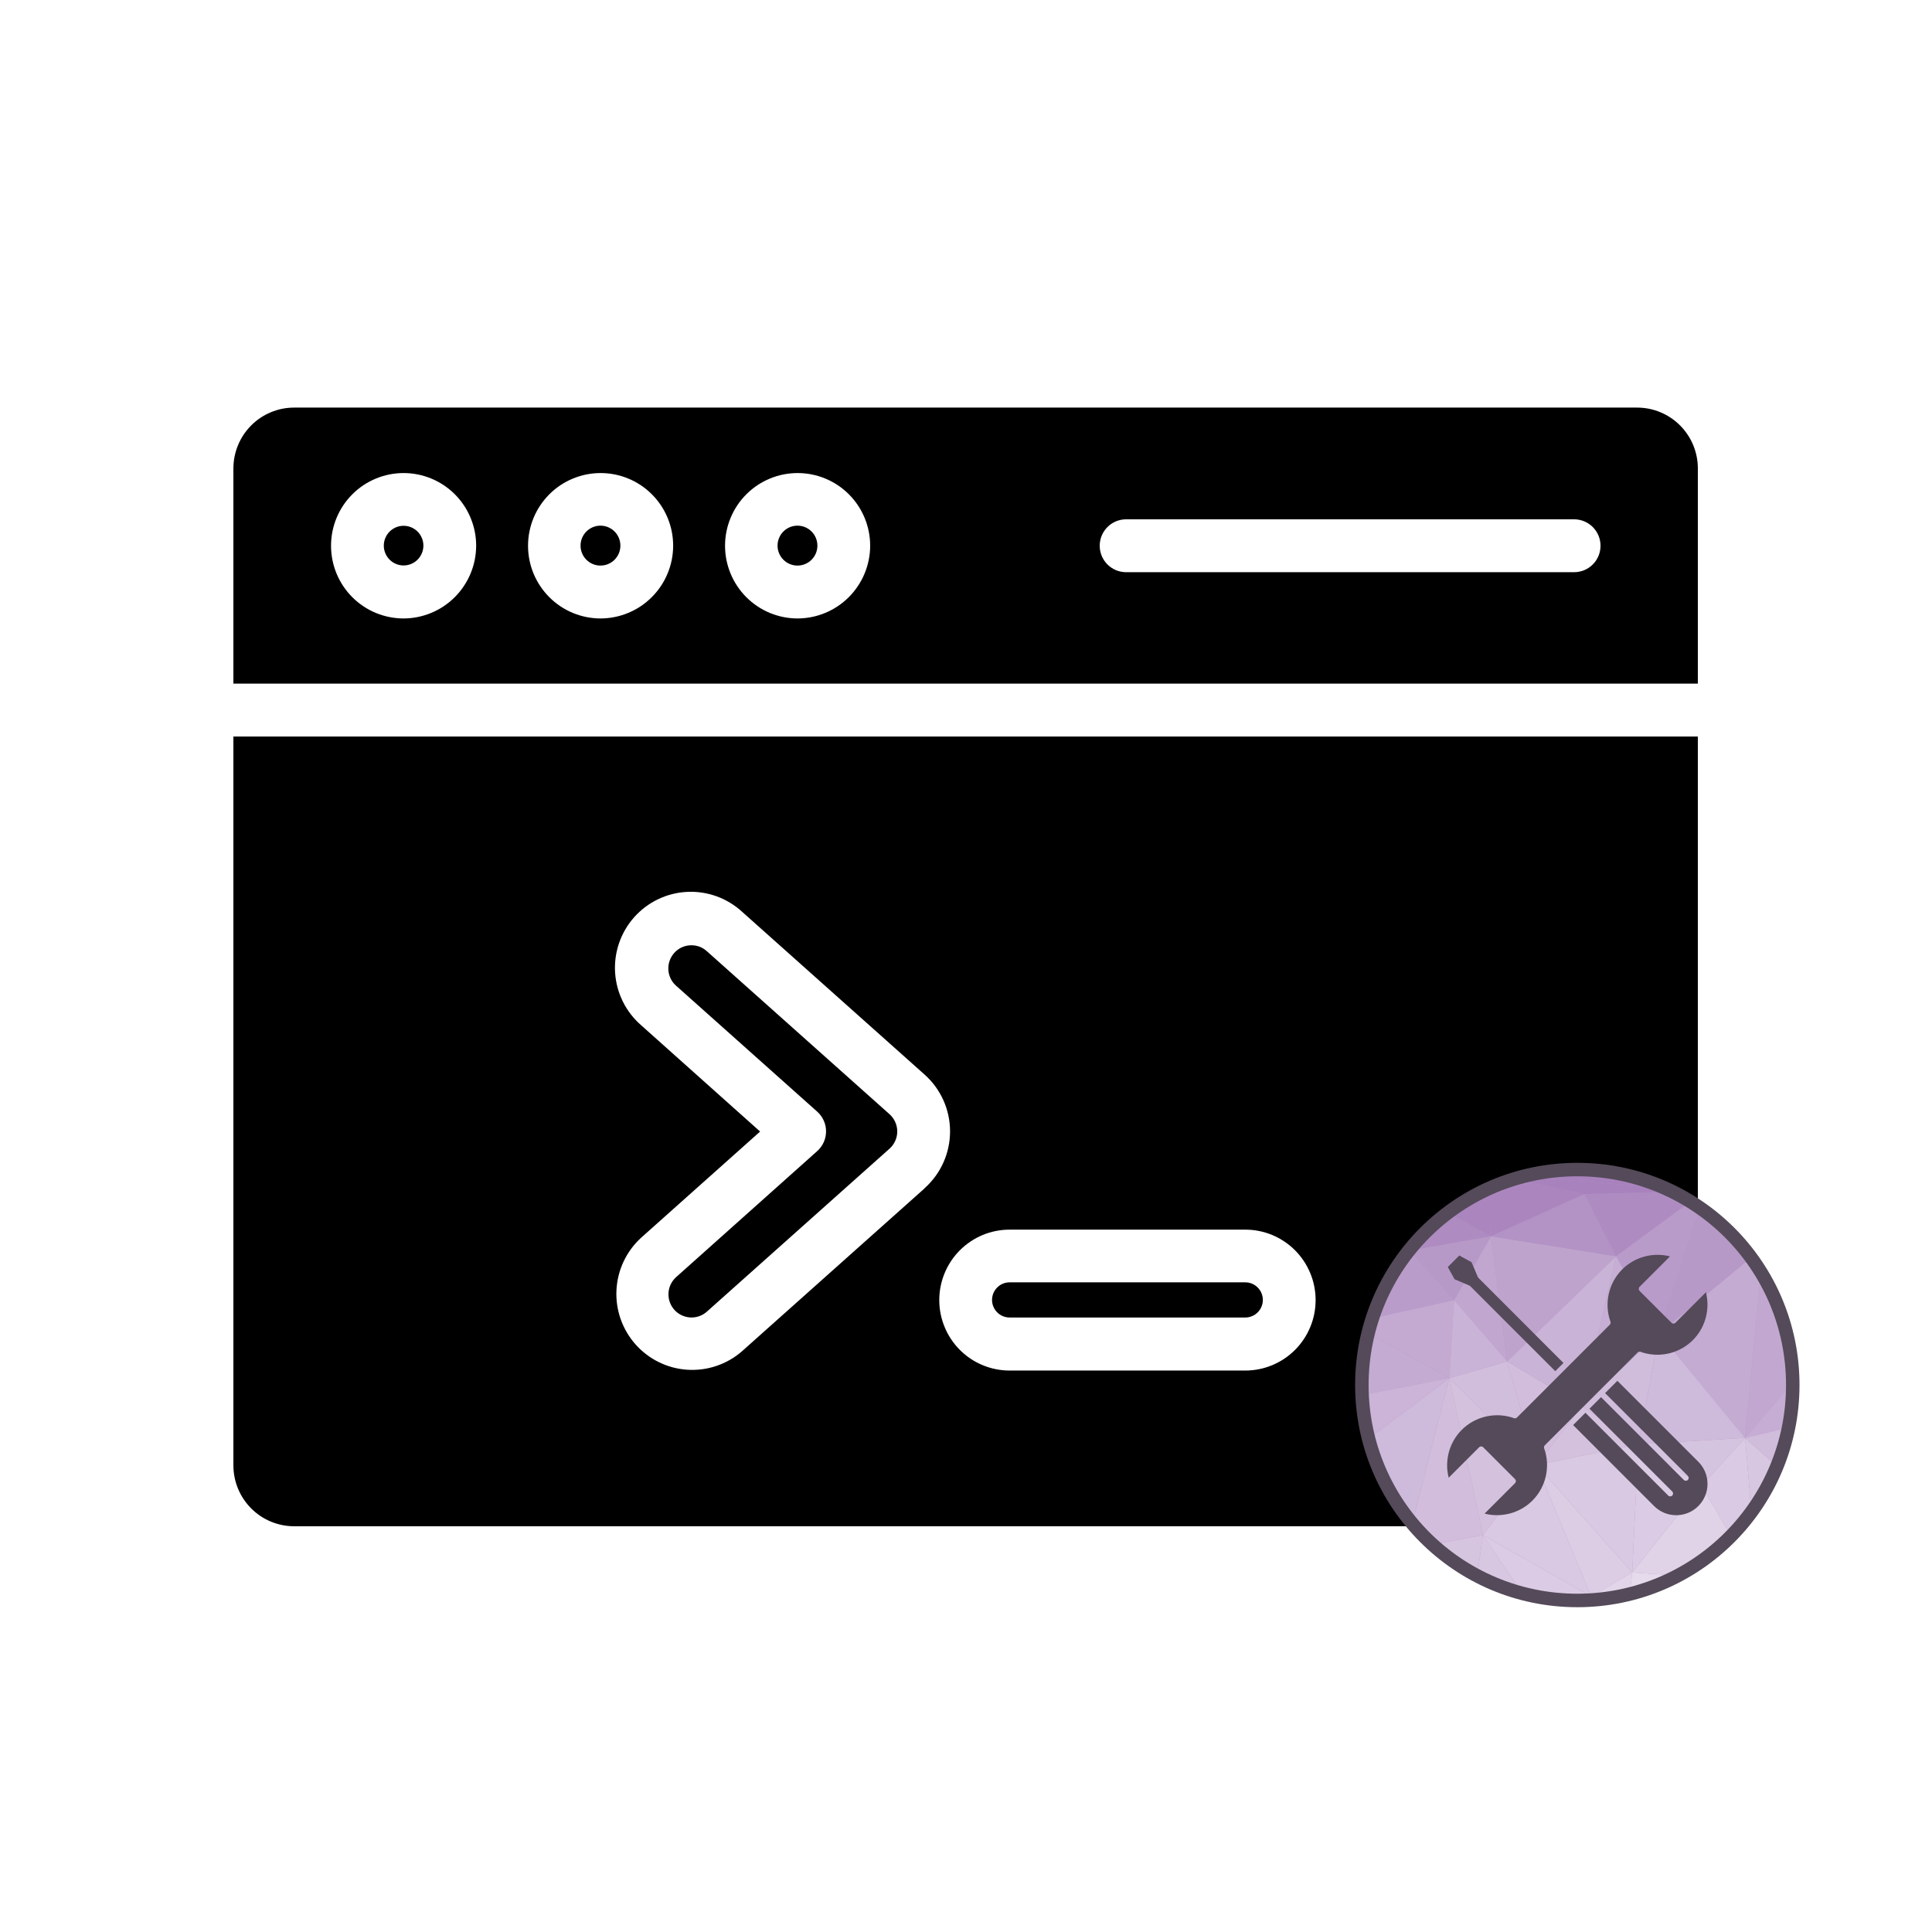
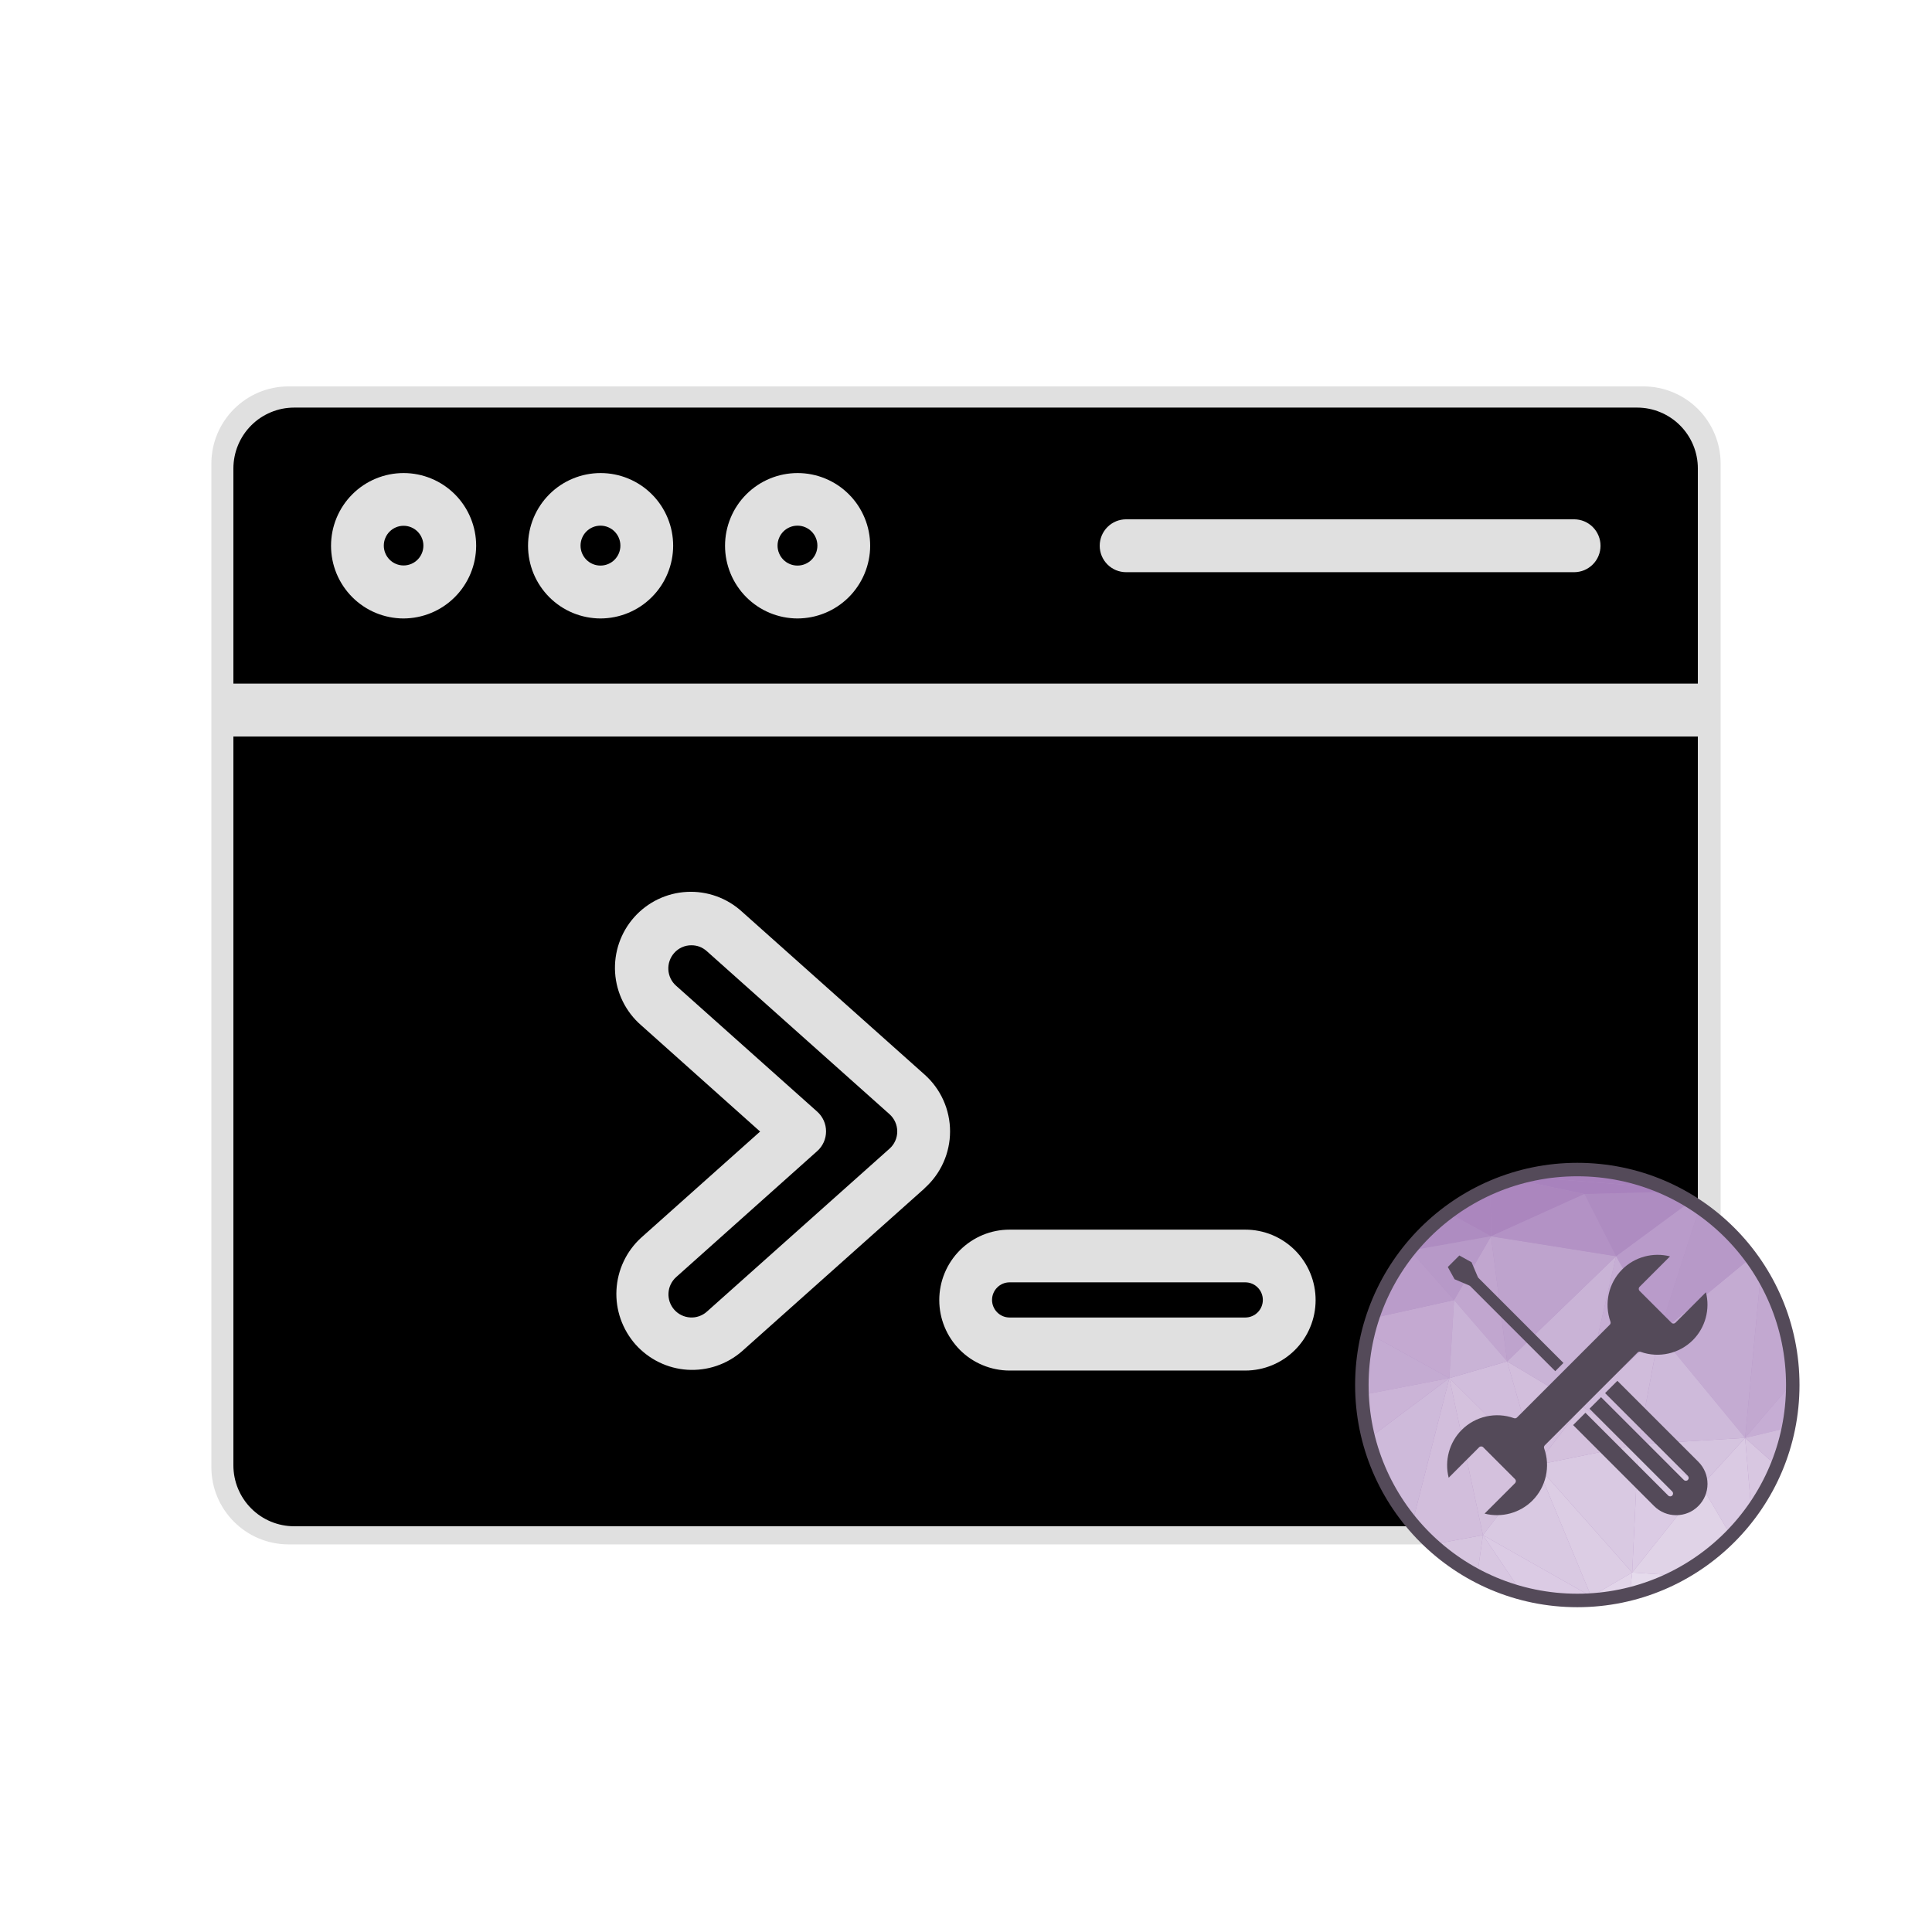
<svg xmlns="http://www.w3.org/2000/svg" width="500" zoomAndPan="magnify" viewBox="0 0 375 375" height="500" preserveAspectRatio="xMidYMid meet" version="1.0">
  <defs>
-     <clipPath id="665988a959">
+     <clipPath id="3f3d2a1d4a">
+       <path d="M 41.027 75 L 334 75 L 334 299.766 L 41.027 299.766 Z M 41.027 75 " clip-rule="nonzero" />
+     </clipPath>
+     <clipPath id="0d94a8adb4">
+       <path d="M 56.027 75 L 318.973 75 C 322.953 75 326.766 76.582 329.578 79.395 C 332.395 82.207 333.973 86.023 333.973 90 L 333.973 284.766 C 333.973 288.742 332.395 292.559 329.578 295.371 C 326.766 298.184 322.953 299.766 318.973 299.766 L 56.027 299.766 C 47.742 299.766 41.027 293.051 41.027 284.766 L 41.027 90 C 41.027 81.715 47.742 75 56.027 75 Z M 56.027 75 " clip-rule="nonzero" />
+     </clipPath>
+     <clipPath id="9d32ac05e3">
+       <path d="M 0.027 0 L 293 0 L 293 224.766 L 0.027 224.766 Z M 0.027 0 " clip-rule="nonzero" />
+     </clipPath>
+     <clipPath id="a3027adb66">
+       <path d="M 15.027 0 L 277.973 0 C 281.953 0 285.766 1.582 288.578 4.395 C 291.395 7.207 292.973 11.023 292.973 15 L 292.973 209.766 C 292.973 213.742 291.395 217.559 288.578 220.371 C 285.766 223.184 281.953 224.766 277.973 224.766 L 15.027 224.766 C 6.742 224.766 0.027 218.051 0.027 209.766 L 0.027 15 C 0.027 6.715 6.742 0 15.027 0 Z M 15.027 0 " clip-rule="nonzero" />
+     </clipPath>
+     <clipPath id="8446f1f846">
+       <rect x="0" width="293" y="0" height="225" />
+     </clipPath>
+     <clipPath id="10ff044cb6">
      <path d="M 45.301 79 L 329.551 79 L 329.551 133 L 45.301 133 Z M 45.301 79 " clip-rule="nonzero" />
    </clipPath>
-     <clipPath id="9d4814ec11">
+     <clipPath id="29055e6e5c">
      <path d="M 45.301 142 L 329.551 142 L 329.551 296.398 L 45.301 296.398 Z M 45.301 142 " clip-rule="nonzero" />
    </clipPath>
-     <clipPath id="d4dece17a8">
+     <clipPath id="781e84f143">
      <path d="M 263.027 225.707 L 349.277 225.707 L 349.277 311.957 L 263.027 311.957 Z M 263.027 225.707 " clip-rule="nonzero" />
    </clipPath>
  </defs>
-   <g clip-path="url(#665988a959)">
+   <g clip-path="url(#3f3d2a1d4a)">
+     <g clip-path="url(#0d94a8adb4)">
+       <g transform="matrix(1, 0, 0, 1, 41, 75)">
+         <g clip-path="url(#8446f1f846)">
+           <g clip-path="url(#9d32ac05e3)">
+             <g clip-path="url(#a3027adb66)">
+               <path fill="#e0e0e0" d="M 0.027 0 L 293.273 0 L 293.273 224.766 L 0.027 224.766 Z M 0.027 0 " fill-opacity="1" fill-rule="nonzero" />
+             </g>
+           </g>
+         </g>
+       </g>
+     </g>
+   </g>
+   <g clip-path="url(#10ff044cb6)">
    <path fill="#000000" d="M 317.773 79.113 L 57.082 79.113 C 56.309 79.113 55.543 79.191 54.785 79.34 C 54.027 79.492 53.289 79.719 52.578 80.016 C 51.863 80.312 51.184 80.676 50.539 81.105 C 49.898 81.535 49.305 82.023 48.758 82.574 C 48.211 83.121 47.723 83.715 47.293 84.359 C 46.863 85.004 46.5 85.684 46.203 86.398 C 45.906 87.117 45.684 87.852 45.531 88.613 C 45.379 89.371 45.305 90.141 45.301 90.914 L 45.301 132.695 L 329.551 132.695 L 329.551 90.914 C 329.551 90.141 329.477 89.371 329.324 88.613 C 329.172 87.852 328.949 87.117 328.652 86.398 C 328.355 85.684 327.992 85.004 327.562 84.359 C 327.133 83.715 326.645 83.121 326.098 82.574 C 325.551 82.023 324.957 81.535 324.312 81.105 C 323.672 80.676 322.992 80.312 322.277 80.016 C 321.566 79.719 320.828 79.492 320.07 79.34 C 319.312 79.191 318.547 79.113 317.773 79.113 Z M 78.336 120.043 C 77.414 120.043 76.496 119.949 75.59 119.77 C 74.684 119.59 73.801 119.32 72.945 118.969 C 72.094 118.613 71.281 118.18 70.512 117.664 C 69.742 117.148 69.031 116.562 68.379 115.91 C 67.723 115.254 67.141 114.539 66.625 113.77 C 66.113 113 65.68 112.188 65.324 111.332 C 64.973 110.473 64.703 109.594 64.523 108.684 C 64.344 107.773 64.254 106.855 64.254 105.93 C 64.254 105.004 64.344 104.086 64.523 103.176 C 64.703 102.27 64.973 101.387 65.324 100.531 C 65.68 99.676 66.113 98.859 66.625 98.09 C 67.141 97.32 67.723 96.605 68.379 95.953 C 69.031 95.297 69.742 94.711 70.512 94.195 C 71.281 93.684 72.094 93.246 72.945 92.895 C 73.801 92.539 74.684 92.27 75.59 92.09 C 76.496 91.91 77.414 91.82 78.336 91.82 C 79.262 91.82 80.18 91.91 81.086 92.09 C 81.992 92.27 82.871 92.539 83.727 92.895 C 84.582 93.246 85.395 93.684 86.16 94.195 C 86.93 94.711 87.641 95.297 88.297 95.953 C 88.949 96.605 89.535 97.32 90.047 98.09 C 90.562 98.859 90.996 99.676 91.348 100.531 C 91.703 101.387 91.969 102.27 92.152 103.176 C 92.332 104.086 92.422 105.004 92.422 105.93 C 92.418 106.855 92.324 107.773 92.145 108.684 C 91.961 109.59 91.691 110.473 91.336 111.328 C 90.98 112.184 90.543 112.996 90.027 113.766 C 89.516 114.539 88.93 115.25 88.273 115.902 C 87.621 116.559 86.906 117.145 86.137 117.66 C 85.367 118.172 84.559 118.609 83.703 118.961 C 82.848 119.316 81.969 119.586 81.059 119.766 C 80.152 119.949 79.238 120.039 78.312 120.043 Z M 116.578 120.043 C 115.652 120.043 114.734 119.949 113.828 119.77 C 112.922 119.59 112.039 119.32 111.188 118.969 C 110.332 118.613 109.52 118.18 108.75 117.664 C 107.984 117.148 107.27 116.562 106.617 115.91 C 105.965 115.254 105.379 114.539 104.867 113.77 C 104.352 113 103.918 112.188 103.562 111.332 C 103.211 110.473 102.941 109.594 102.762 108.684 C 102.582 107.773 102.492 106.855 102.492 105.93 C 102.492 105.004 102.582 104.086 102.762 103.176 C 102.941 102.27 103.211 101.387 103.562 100.531 C 103.918 99.676 104.352 98.859 104.867 98.09 C 105.379 97.32 105.965 96.605 106.617 95.953 C 107.27 95.297 107.984 94.711 108.75 94.195 C 109.52 93.684 110.332 93.246 111.188 92.895 C 112.039 92.539 112.922 92.27 113.828 92.09 C 114.734 91.91 115.652 91.82 116.578 91.82 C 117.5 91.82 118.418 91.91 119.324 92.09 C 120.23 92.27 121.113 92.539 121.965 92.895 C 122.82 93.246 123.633 93.684 124.402 94.195 C 125.172 94.711 125.883 95.297 126.535 95.953 C 127.191 96.605 127.773 97.32 128.289 98.09 C 128.801 98.859 129.234 99.676 129.59 100.531 C 129.941 101.387 130.211 102.27 130.391 103.176 C 130.57 104.086 130.66 105.004 130.66 105.93 C 130.656 106.855 130.566 107.773 130.383 108.684 C 130.199 109.59 129.93 110.473 129.574 111.328 C 129.219 112.184 128.785 112.996 128.27 113.766 C 127.754 114.539 127.168 115.25 126.512 115.902 C 125.859 116.559 125.148 117.145 124.379 117.66 C 123.609 118.172 122.797 118.609 121.941 118.961 C 121.086 119.316 120.207 119.586 119.301 119.766 C 118.391 119.949 117.477 120.039 116.551 120.043 Z M 154.816 120.043 C 153.891 120.043 152.977 119.949 152.066 119.77 C 151.16 119.59 150.281 119.32 149.426 118.969 C 148.57 118.613 147.758 118.18 146.992 117.664 C 146.223 117.148 145.512 116.562 144.855 115.91 C 144.203 115.254 143.617 114.539 143.105 113.77 C 142.59 113 142.156 112.188 141.805 111.332 C 141.449 110.473 141.184 109.594 141 108.684 C 140.82 107.773 140.73 106.855 140.73 105.93 C 140.73 105.004 140.82 104.086 141 103.176 C 141.184 102.27 141.449 101.387 141.805 100.531 C 142.156 99.676 142.59 98.859 143.105 98.09 C 143.617 97.32 144.203 96.605 144.855 95.953 C 145.512 95.297 146.223 94.711 146.992 94.195 C 147.758 93.684 148.57 93.246 149.426 92.895 C 150.281 92.539 151.16 92.27 152.066 92.09 C 152.977 91.91 153.891 91.82 154.816 91.82 C 155.742 91.82 156.656 91.91 157.562 92.09 C 158.469 92.27 159.352 92.539 160.207 92.895 C 161.059 93.246 161.871 93.684 162.641 94.195 C 163.41 94.711 164.121 95.297 164.773 95.953 C 165.43 96.605 166.012 97.32 166.527 98.09 C 167.039 98.859 167.473 99.676 167.828 100.531 C 168.184 101.387 168.449 102.27 168.629 103.176 C 168.809 104.086 168.898 105.004 168.898 105.93 C 168.898 106.859 168.805 107.777 168.621 108.684 C 168.438 109.594 168.168 110.477 167.812 111.332 C 167.457 112.188 167.02 113 166.504 113.77 C 165.988 114.543 165.402 115.254 164.75 115.91 C 164.094 116.562 163.379 117.148 162.609 117.664 C 161.84 118.176 161.027 118.613 160.172 118.965 C 159.316 119.32 158.434 119.59 157.527 119.77 C 156.621 119.949 155.703 120.039 154.777 120.043 Z M 305.562 111.062 L 218.574 111.062 C 218.238 111.062 217.902 111.027 217.574 110.961 C 217.246 110.898 216.926 110.801 216.613 110.672 C 216.305 110.543 216.008 110.383 215.727 110.195 C 215.449 110.008 215.191 109.797 214.953 109.559 C 214.715 109.32 214.5 109.062 214.316 108.781 C 214.129 108.5 213.969 108.207 213.84 107.895 C 213.715 107.582 213.617 107.262 213.551 106.93 C 213.484 106.602 213.453 106.266 213.453 105.93 C 213.453 105.594 213.484 105.258 213.551 104.93 C 213.617 104.598 213.715 104.277 213.84 103.965 C 213.969 103.656 214.129 103.359 214.316 103.078 C 214.5 102.801 214.715 102.539 214.953 102.301 C 215.191 102.062 215.449 101.852 215.727 101.664 C 216.008 101.477 216.305 101.316 216.613 101.188 C 216.926 101.059 217.246 100.965 217.574 100.898 C 217.902 100.832 218.238 100.797 218.574 100.797 L 305.539 100.797 C 305.875 100.797 306.207 100.832 306.539 100.898 C 306.867 100.965 307.188 101.059 307.5 101.188 C 307.809 101.316 308.105 101.477 308.383 101.664 C 308.664 101.852 308.922 102.062 309.16 102.301 C 309.398 102.539 309.609 102.801 309.797 103.078 C 309.984 103.359 310.141 103.656 310.27 103.965 C 310.398 104.277 310.496 104.598 310.562 104.93 C 310.629 105.258 310.66 105.594 310.66 105.93 C 310.66 106.266 310.629 106.602 310.562 106.93 C 310.496 107.262 310.398 107.582 310.27 107.895 C 310.141 108.207 309.984 108.5 309.797 108.781 C 309.609 109.062 309.398 109.32 309.16 109.559 C 308.922 109.797 308.664 110.008 308.383 110.195 C 308.105 110.383 307.809 110.543 307.5 110.672 C 307.188 110.801 306.867 110.898 306.539 110.961 C 306.207 111.027 305.875 111.062 305.539 111.062 Z M 305.562 111.062 " fill-opacity="1" fill-rule="nonzero" />
  </g>
-   <g clip-path="url(#9d4814ec11)">
+   <g clip-path="url(#29055e6e5c)">
    <path fill="#000000" d="M 45.301 142.961 L 45.301 284.441 C 45.305 285.219 45.379 285.984 45.531 286.746 C 45.684 287.504 45.906 288.242 46.203 288.957 C 46.5 289.672 46.863 290.352 47.293 290.996 C 47.723 291.641 48.211 292.238 48.758 292.785 C 49.305 293.332 49.898 293.82 50.539 294.254 C 51.184 294.684 51.863 295.047 52.578 295.344 C 53.289 295.641 54.027 295.863 54.785 296.016 C 55.543 296.168 56.309 296.246 57.082 296.246 L 317.773 296.246 C 318.547 296.246 319.312 296.168 320.07 296.016 C 320.828 295.863 321.566 295.641 322.277 295.344 C 322.992 295.047 323.672 294.684 324.312 294.254 C 324.957 293.82 325.551 293.332 326.098 292.785 C 326.645 292.238 327.133 291.641 327.562 290.996 C 327.992 290.352 328.355 289.672 328.652 288.957 C 328.949 288.242 329.172 287.504 329.324 286.746 C 329.477 285.984 329.551 285.219 329.551 284.441 L 329.551 142.961 Z M 179.469 230.652 L 144.016 262.281 C 143.293 262.914 142.512 263.465 141.68 263.945 C 140.848 264.422 139.977 264.812 139.07 265.121 C 138.16 265.43 137.23 265.645 136.281 265.77 C 135.328 265.895 134.375 265.926 133.418 265.867 C 132.461 265.805 131.52 265.652 130.59 265.406 C 129.664 265.16 128.77 264.824 127.906 264.402 C 127.047 263.984 126.23 263.48 125.469 262.902 C 124.703 262.32 124.004 261.672 123.363 260.953 C 122.727 260.238 122.164 259.465 121.676 258.637 C 121.191 257.809 120.789 256.941 120.469 256.035 C 120.152 255.129 119.922 254.199 119.785 253.25 C 119.648 252.297 119.605 251.344 119.656 250.383 C 119.707 249.422 119.848 248.477 120.082 247.547 C 120.316 246.613 120.637 245.711 121.047 244.844 C 121.457 243.977 121.945 243.152 122.516 242.383 C 123.086 241.609 123.723 240.898 124.434 240.25 L 147.535 219.633 L 124.434 198.988 C 123.695 198.348 123.031 197.641 122.434 196.867 C 121.84 196.094 121.324 195.27 120.891 194.395 C 120.461 193.52 120.117 192.613 119.863 191.668 C 119.613 190.727 119.453 189.766 119.391 188.793 C 119.328 187.82 119.363 186.848 119.492 185.879 C 119.625 184.91 119.848 183.965 120.164 183.043 C 120.48 182.121 120.887 181.238 121.379 180.395 C 121.871 179.551 122.441 178.766 123.09 178.035 C 123.738 177.309 124.453 176.648 125.23 176.062 C 126.008 175.477 126.836 174.969 127.715 174.547 C 128.594 174.125 129.508 173.793 130.449 173.551 C 131.395 173.312 132.355 173.164 133.328 173.117 C 134.301 173.066 135.27 173.109 136.234 173.254 C 137.199 173.395 138.137 173.633 139.055 173.961 C 139.973 174.289 140.848 174.707 141.684 175.211 C 142.52 175.715 143.297 176.297 144.016 176.953 L 179.469 208.582 C 179.855 208.926 180.223 209.293 180.574 209.676 C 180.922 210.059 181.25 210.461 181.555 210.879 C 181.863 211.297 182.145 211.73 182.406 212.18 C 182.668 212.629 182.902 213.09 183.113 213.562 C 183.328 214.035 183.512 214.52 183.676 215.012 C 183.836 215.508 183.969 216.008 184.078 216.516 C 184.188 217.023 184.27 217.535 184.324 218.051 C 184.379 218.566 184.406 219.082 184.406 219.602 C 184.406 220.121 184.379 220.641 184.324 221.156 C 184.27 221.672 184.188 222.184 184.078 222.691 C 183.969 223.199 183.836 223.699 183.676 224.191 C 183.512 224.684 183.328 225.168 183.113 225.641 C 182.902 226.113 182.668 226.574 182.406 227.023 C 182.145 227.473 181.863 227.906 181.555 228.324 C 181.25 228.742 180.922 229.145 180.574 229.527 C 180.223 229.914 179.855 230.277 179.469 230.621 Z M 241.711 266.023 L 195.961 266.023 C 195.066 266.023 194.176 265.934 193.297 265.758 C 192.418 265.582 191.566 265.324 190.738 264.98 C 189.91 264.637 189.125 264.215 188.379 263.719 C 187.633 263.219 186.945 262.652 186.309 262.016 C 185.676 261.383 185.109 260.691 184.613 259.945 C 184.113 259.199 183.695 258.41 183.352 257.578 C 183.008 256.75 182.75 255.895 182.574 255.016 C 182.398 254.133 182.312 253.246 182.312 252.348 C 182.312 251.449 182.398 250.559 182.574 249.68 C 182.75 248.797 183.008 247.941 183.352 247.113 C 183.695 246.285 184.113 245.496 184.613 244.75 C 185.109 244.004 185.676 243.312 186.309 242.676 C 186.945 242.043 187.633 241.477 188.379 240.977 C 189.125 240.477 189.91 240.055 190.738 239.711 C 191.566 239.367 192.418 239.109 193.297 238.934 C 194.176 238.758 195.066 238.672 195.961 238.672 L 241.711 238.672 C 242.605 238.672 243.496 238.758 244.375 238.934 C 245.254 239.109 246.105 239.367 246.934 239.711 C 247.762 240.055 248.547 240.477 249.293 240.977 C 250.039 241.477 250.727 242.043 251.363 242.676 C 251.996 243.312 252.562 244.004 253.059 244.75 C 253.559 245.496 253.977 246.285 254.32 247.113 C 254.664 247.941 254.922 248.797 255.098 249.68 C 255.273 250.559 255.359 251.449 255.359 252.348 C 255.359 253.246 255.273 254.133 255.098 255.016 C 254.922 255.895 254.664 256.75 254.32 257.578 C 253.977 258.41 253.559 259.199 253.059 259.945 C 252.562 260.691 251.996 261.383 251.363 262.016 C 250.727 262.652 250.039 263.219 249.293 263.719 C 248.547 264.215 247.762 264.637 246.934 264.98 C 246.105 265.324 245.254 265.582 244.375 265.758 C 243.496 265.934 242.605 266.023 241.711 266.023 Z M 241.711 266.023 " fill-opacity="1" fill-rule="nonzero" />
  </g>
  <path fill="#000000" d="M 82.18 105.906 C 82.18 106.414 82.082 106.906 81.887 107.379 C 81.691 107.848 81.414 108.266 81.055 108.625 C 80.691 108.988 80.277 109.266 79.809 109.461 C 79.336 109.656 78.848 109.754 78.336 109.754 C 77.828 109.754 77.336 109.656 76.867 109.461 C 76.398 109.266 75.98 108.988 75.621 108.625 C 75.262 108.266 74.984 107.848 74.789 107.379 C 74.594 106.906 74.496 106.414 74.496 105.906 C 74.496 105.395 74.594 104.902 74.789 104.434 C 74.984 103.961 75.262 103.543 75.621 103.184 C 75.98 102.824 76.398 102.543 76.867 102.348 C 77.336 102.152 77.828 102.055 78.336 102.055 C 78.848 102.055 79.336 102.152 79.809 102.348 C 80.277 102.543 80.691 102.824 81.055 103.184 C 81.414 103.543 81.691 103.961 81.887 104.434 C 82.082 104.902 82.18 105.395 82.18 105.906 Z M 82.18 105.906 " fill-opacity="1" fill-rule="nonzero" />
  <path fill="#000000" d="M 120.418 105.906 C 120.418 106.418 120.32 106.914 120.125 107.387 C 119.926 107.863 119.648 108.281 119.285 108.645 C 118.922 109.008 118.504 109.289 118.031 109.484 C 117.559 109.68 117.062 109.777 116.551 109.777 C 116.039 109.777 115.543 109.68 115.07 109.484 C 114.598 109.289 114.18 109.008 113.816 108.645 C 113.453 108.281 113.176 107.863 112.977 107.387 C 112.781 106.914 112.684 106.418 112.684 105.906 C 112.684 105.391 112.781 104.898 112.977 104.422 C 113.176 103.945 113.453 103.527 113.816 103.164 C 114.18 102.801 114.598 102.523 115.07 102.324 C 115.543 102.129 116.039 102.031 116.551 102.031 C 117.062 102.031 117.559 102.129 118.031 102.324 C 118.504 102.523 118.922 102.801 119.285 103.164 C 119.648 103.527 119.926 103.945 120.125 104.422 C 120.32 104.898 120.418 105.391 120.418 105.906 Z M 120.418 105.906 " fill-opacity="1" fill-rule="nonzero" />
  <path fill="#000000" d="M 158.656 105.906 C 158.656 106.418 158.559 106.914 158.363 107.387 C 158.168 107.863 157.887 108.281 157.523 108.645 C 157.16 109.008 156.742 109.289 156.27 109.484 C 155.797 109.68 155.305 109.777 154.789 109.777 C 154.277 109.777 153.785 109.68 153.309 109.484 C 152.836 109.289 152.418 109.008 152.055 108.645 C 151.691 108.281 151.414 107.863 151.219 107.387 C 151.02 106.914 150.922 106.418 150.922 105.906 C 150.922 105.391 151.02 104.898 151.219 104.422 C 151.414 103.945 151.691 103.527 152.055 103.164 C 152.418 102.801 152.836 102.523 153.309 102.324 C 153.785 102.129 154.277 102.031 154.789 102.031 C 155.305 102.031 155.797 102.129 156.27 102.324 C 156.742 102.523 157.16 102.801 157.523 103.164 C 157.887 103.527 158.168 103.945 158.363 104.422 C 158.559 104.898 158.656 105.391 158.656 105.906 Z M 158.656 105.906 " fill-opacity="1" fill-rule="nonzero" />
  <path fill="#000000" d="M 174.156 219.602 C 174.156 220.242 174.027 220.855 173.766 221.441 C 173.504 222.023 173.137 222.531 172.656 222.957 L 137.203 254.59 C 136.984 254.789 136.746 254.961 136.492 255.109 C 136.238 255.258 135.973 255.379 135.695 255.477 C 135.418 255.574 135.133 255.641 134.844 255.684 C 134.551 255.723 134.258 255.734 133.965 255.715 C 133.672 255.699 133.383 255.652 133.098 255.578 C 132.812 255.504 132.539 255.402 132.273 255.273 C 132.008 255.148 131.758 254.992 131.523 254.816 C 131.289 254.637 131.074 254.438 130.879 254.219 C 130.684 254 130.512 253.762 130.363 253.508 C 130.215 253.254 130.09 252.988 129.992 252.711 C 129.898 252.43 129.828 252.145 129.789 251.855 C 129.746 251.562 129.734 251.27 129.754 250.977 C 129.77 250.68 129.816 250.391 129.887 250.105 C 129.961 249.82 130.062 249.547 130.191 249.281 C 130.32 249.016 130.473 248.766 130.648 248.531 C 130.824 248.293 131.023 248.078 131.242 247.883 L 158.617 223.43 C 158.887 223.191 159.129 222.926 159.344 222.633 C 159.559 222.34 159.738 222.031 159.887 221.699 C 160.035 221.367 160.145 221.027 160.223 220.672 C 160.297 220.32 160.336 219.961 160.336 219.598 C 160.336 219.238 160.297 218.879 160.223 218.523 C 160.145 218.172 160.035 217.828 159.887 217.5 C 159.738 217.168 159.559 216.859 159.344 216.566 C 159.129 216.273 158.887 216.008 158.617 215.766 L 131.219 191.32 C 131 191.125 130.801 190.91 130.621 190.676 C 130.445 190.441 130.293 190.191 130.164 189.926 C 130.035 189.66 129.938 189.383 129.863 189.098 C 129.789 188.812 129.742 188.523 129.727 188.23 C 129.711 187.934 129.723 187.641 129.762 187.352 C 129.801 187.059 129.871 186.773 129.969 186.496 C 130.062 186.215 130.188 185.949 130.336 185.695 C 130.484 185.441 130.656 185.203 130.852 184.984 C 131.273 184.5 131.777 184.129 132.363 183.867 C 132.949 183.602 133.559 183.473 134.203 183.477 C 135.336 183.477 136.328 183.855 137.18 184.613 L 172.633 216.246 C 173.113 216.672 173.488 217.176 173.754 217.762 C 174.02 218.348 174.152 218.961 174.156 219.602 Z M 174.156 219.602 " fill-opacity="1" fill-rule="nonzero" />
  <path fill="#000000" d="M 245.117 252.316 C 245.117 252.766 245.027 253.203 244.855 253.621 C 244.684 254.035 244.438 254.406 244.117 254.727 C 243.797 255.047 243.43 255.293 243.012 255.465 C 242.598 255.641 242.16 255.727 241.711 255.727 L 195.961 255.727 C 195.512 255.727 195.074 255.641 194.656 255.469 C 194.242 255.293 193.871 255.047 193.555 254.727 C 193.234 254.406 192.988 254.039 192.816 253.621 C 192.641 253.203 192.555 252.766 192.555 252.316 C 192.555 251.863 192.641 251.426 192.816 251.008 C 192.988 250.59 193.234 250.223 193.555 249.902 C 193.871 249.582 194.242 249.336 194.656 249.16 C 195.074 248.988 195.512 248.902 195.961 248.902 L 241.711 248.902 C 242.16 248.902 242.598 248.988 243.016 249.16 C 243.43 249.336 243.801 249.582 244.117 249.902 C 244.438 250.223 244.684 250.59 244.855 251.008 C 245.031 251.426 245.117 251.863 245.117 252.316 Z M 245.117 252.316 " fill-opacity="1" fill-rule="nonzero" />
  <path fill="#b392c5" d="M 347.977 268.828 C 347.977 270.199 347.91 271.566 347.777 272.93 C 347.641 274.289 347.441 275.645 347.172 276.988 C 346.906 278.332 346.574 279.656 346.176 280.969 C 345.777 282.281 345.316 283.566 344.793 284.832 C 344.27 286.098 343.684 287.336 343.039 288.543 C 342.395 289.75 341.691 290.926 340.93 292.062 C 340.168 293.203 339.352 294.301 338.484 295.359 C 337.613 296.418 336.695 297.434 335.727 298.402 C 334.758 299.371 333.746 300.289 332.688 301.156 C 331.629 302.027 330.527 302.84 329.391 303.602 C 328.25 304.363 327.078 305.066 325.871 305.711 C 324.664 306.355 323.426 306.941 322.16 307.465 C 320.895 307.992 319.605 308.453 318.297 308.848 C 316.984 309.246 315.656 309.578 314.316 309.848 C 312.973 310.113 311.617 310.312 310.254 310.449 C 308.891 310.582 307.527 310.648 306.156 310.648 C 304.785 310.648 303.418 310.582 302.055 310.449 C 300.695 310.312 299.34 310.113 297.996 309.848 C 296.652 309.578 295.328 309.246 294.016 308.848 C 292.703 308.453 291.418 307.992 290.152 307.465 C 288.887 306.941 287.648 306.355 286.441 305.711 C 285.234 305.066 284.059 304.363 282.922 303.602 C 281.781 302.84 280.684 302.027 279.625 301.156 C 278.566 300.289 277.551 299.371 276.582 298.402 C 275.613 297.434 274.695 296.418 273.828 295.359 C 272.957 294.301 272.145 293.203 271.383 292.062 C 270.621 290.926 269.918 289.75 269.273 288.543 C 268.625 287.336 268.043 286.098 267.52 284.832 C 266.992 283.566 266.531 282.281 266.137 280.969 C 265.738 279.656 265.406 278.332 265.137 276.988 C 264.871 275.645 264.672 274.289 264.535 272.93 C 264.402 271.566 264.336 270.199 264.336 268.828 C 264.336 267.457 264.402 266.094 264.535 264.73 C 264.672 263.367 264.871 262.012 265.137 260.668 C 265.406 259.328 265.738 258 266.137 256.688 C 266.531 255.379 266.992 254.09 267.52 252.824 C 268.043 251.559 268.625 250.32 269.273 249.113 C 269.918 247.906 270.621 246.734 271.383 245.594 C 272.145 244.453 272.957 243.355 273.828 242.297 C 274.695 241.238 275.613 240.227 276.582 239.258 C 277.551 238.289 278.566 237.371 279.625 236.5 C 280.684 235.633 281.781 234.816 282.922 234.055 C 284.059 233.293 285.234 232.59 286.441 231.945 C 287.648 231.301 288.887 230.715 290.152 230.191 C 291.418 229.668 292.703 229.207 294.016 228.809 C 295.328 228.41 296.652 228.078 297.996 227.812 C 299.34 227.543 300.695 227.344 302.055 227.207 C 303.418 227.074 304.785 227.008 306.156 227.008 C 307.527 227.008 308.891 227.074 310.254 227.207 C 311.617 227.344 312.973 227.543 314.316 227.812 C 315.656 228.078 316.984 228.41 318.297 228.809 C 319.605 229.207 320.895 229.668 322.16 230.191 C 323.426 230.715 324.664 231.301 325.871 231.945 C 327.078 232.59 328.25 233.293 329.391 234.055 C 330.527 234.816 331.629 235.633 332.688 236.5 C 333.746 237.371 334.758 238.289 335.727 239.258 C 336.695 240.227 337.613 241.238 338.484 242.297 C 339.352 243.355 340.168 244.453 340.93 245.594 C 341.691 246.734 342.395 247.906 343.039 249.113 C 343.684 250.32 344.27 251.559 344.793 252.824 C 345.316 254.09 345.777 255.379 346.176 256.688 C 346.574 258 346.906 259.328 347.172 260.668 C 347.441 262.012 347.641 263.367 347.777 264.73 C 347.91 266.094 347.977 267.457 347.977 268.828 Z M 347.977 268.828 " fill-opacity="1" fill-rule="nonzero" />
  <path fill="#a882bd" d="M 273.746 242.75 L 273.633 242.539 C 273.73 242.418 273.824 242.301 273.922 242.184 Z M 273.746 242.75 " fill-opacity="1" fill-rule="evenodd" />
  <path fill="#c4abd2" d="M 264.336 268.957 L 265.266 270.59 L 264.555 273.148 C 264.414 271.77 264.34 270.371 264.336 268.957 Z M 264.336 268.957 " fill-opacity="1" fill-rule="evenodd" />
  <path fill="#bea3cd" d="M 265.266 270.59 L 264.336 268.957 C 264.336 268.914 264.336 268.871 264.336 268.828 C 264.336 268.168 264.352 267.516 264.383 266.863 Z M 265.266 270.59 " fill-opacity="1" fill-rule="evenodd" />
  <path fill="#d6c5df" d="M 278.035 299.781 L 287.84 297.965 L 286.711 305.859 C 283.559 304.203 280.645 302.156 278.035 299.781 Z M 278.035 299.781 " fill-opacity="1" fill-rule="evenodd" />
  <path fill="#d2bedc" d="M 274.121 295.707 L 281.316 267.496 L 287.84 297.965 L 278.035 299.781 C 276.641 298.516 275.332 297.152 274.121 295.707 Z M 274.121 295.707 " fill-opacity="1" fill-rule="evenodd" />
  <path fill="#c4a9d1" d="M 281.316 267.496 L 265.551 258.785 C 265.797 257.793 266.074 256.816 266.391 255.852 L 282.23 252.34 Z M 281.316 267.496 " fill-opacity="1" fill-rule="evenodd" />
  <path fill="#ab86be" d="M 273.633 242.539 L 273.746 242.75 L 273.422 242.797 C 273.492 242.711 273.562 242.625 273.633 242.539 Z M 273.633 242.539 " fill-opacity="1" fill-rule="evenodd" />
  <path fill="#b494c5" d="M 273.422 242.797 L 273.746 242.75 L 271.402 245.562 C 272.039 244.613 272.715 243.691 273.422 242.797 Z M 273.422 242.797 " fill-opacity="1" fill-rule="evenodd" />
  <path fill="#ba9cca" d="M 271.402 245.562 L 273.746 242.75 L 282.23 252.34 L 266.391 255.852 C 267.59 252.172 269.285 248.715 271.402 245.562 Z M 271.402 245.562 " fill-opacity="1" fill-rule="evenodd" />
  <path fill="#c4abd2" d="M 265.266 270.59 L 264.383 266.863 C 264.512 264.09 264.91 261.391 265.551 258.785 L 281.316 267.496 Z M 265.266 270.59 " fill-opacity="1" fill-rule="evenodd" />
  <path fill="#cebada" d="M 265.645 279.246 L 281.316 267.496 L 274.121 295.707 C 270.16 290.992 267.219 285.395 265.645 279.246 Z M 265.645 279.246 " fill-opacity="1" fill-rule="evenodd" />
  <path fill="#cbb4d7" d="M 264.555 273.148 L 265.266 270.59 L 281.316 267.496 L 265.645 279.246 C 265.137 277.27 264.77 275.23 264.555 273.148 Z M 264.555 273.148 " fill-opacity="1" fill-rule="evenodd" />
  <path fill="#d1bddc" d="M 298.277 284.352 L 281.316 267.496 L 292.535 264.246 Z M 298.277 284.352 " fill-opacity="1" fill-rule="evenodd" />
  <path fill="#c1a6cf" d="M 292.535 264.246 L 282.23 252.34 L 289.406 239.969 Z M 292.535 264.246 " fill-opacity="1" fill-rule="evenodd" />
  <path fill="#c9b3d6" d="M 281.316 267.496 L 282.23 252.34 L 292.535 264.246 Z M 281.316 267.496 " fill-opacity="1" fill-rule="evenodd" />
  <path fill="#b99bca" d="M 322.031 258.836 L 313.68 243.832 L 328.094 233.219 C 328.695 233.59 329.285 233.977 329.867 234.379 Z M 322.031 258.836 " fill-opacity="1" fill-rule="evenodd" />
  <path fill="#ae8cc1" d="M 273.746 242.75 L 273.922 242.184 C 276.023 239.645 278.418 237.359 281.055 235.375 L 289.406 239.969 Z M 273.746 242.75 " fill-opacity="1" fill-rule="evenodd" />
  <path fill="#b799c8" d="M 282.23 252.34 L 273.746 242.75 L 289.406 239.969 Z M 282.23 252.34 " fill-opacity="1" fill-rule="evenodd" />
  <path fill="#ab86be" d="M 289.406 239.969 L 281.055 235.375 C 283.594 233.465 286.359 231.844 289.305 230.547 Z M 289.406 239.969 " fill-opacity="1" fill-rule="evenodd" />
  <path fill="#d4c1dd" d="M 287.84 297.965 L 281.316 267.496 L 298.277 284.352 Z M 287.84 297.965 " fill-opacity="1" fill-rule="evenodd" />
  <path fill="#d0bcdb" d="M 317.984 280.332 L 307.023 272.91 L 322.031 258.836 Z M 317.984 280.332 " fill-opacity="1" fill-rule="evenodd" />
  <path fill="#d8c7e1" d="M 286.711 305.859 L 287.84 297.965 L 295.449 309.266 C 292.383 308.453 289.457 307.305 286.711 305.859 Z M 286.711 305.859 " fill-opacity="1" fill-rule="evenodd" />
  <path fill="#c6aed4" d="M 307.023 272.91 L 313.68 243.832 L 322.031 258.836 Z M 307.023 272.91 " fill-opacity="1" fill-rule="evenodd" />
  <path fill="#ab86be" d="M 289.406 239.969 L 289.305 230.543 C 290.762 229.902 292.262 229.34 293.805 228.863 L 307.543 231.77 Z M 289.406 239.969 " fill-opacity="1" fill-rule="evenodd" />
  <path fill="#d2bedc" d="M 298.277 284.352 L 292.535 264.246 L 307.023 272.91 Z M 298.277 284.352 " fill-opacity="1" fill-rule="evenodd" />
  <path fill="#d9c9e2" d="M 308.848 309.871 L 287.84 297.965 L 298.277 284.352 Z M 308.848 309.871 " fill-opacity="1" fill-rule="evenodd" />
  <path fill="#dbcbe4" d="M 295.449 309.266 L 287.84 297.965 L 308.848 309.871 L 307.363 310.633 C 306.965 310.641 306.559 310.648 306.156 310.648 C 302.453 310.648 298.867 310.168 295.449 309.266 Z M 295.449 309.266 " fill-opacity="1" fill-rule="evenodd" />
  <path fill="#c9b3d6" d="M 307.023 272.91 L 292.535 264.246 L 313.68 243.832 Z M 307.023 272.91 " fill-opacity="1" fill-rule="evenodd" />
  <path fill="#bea3cd" d="M 292.535 264.246 L 289.406 239.969 L 313.68 243.832 Z M 292.535 264.246 " fill-opacity="1" fill-rule="evenodd" />
  <path fill="#b392c5" d="M 313.68 243.832 L 289.406 239.969 L 307.543 231.77 Z M 313.68 243.832 " fill-opacity="1" fill-rule="evenodd" />
  <path fill="#e0d3e7" d="M 307.363 310.633 L 308.848 309.871 L 309.18 310.539 C 308.578 310.582 307.973 310.613 307.363 310.633 Z M 307.363 310.633 " fill-opacity="1" fill-rule="evenodd" />
  <path fill="#dccde4" d="M 308.848 309.871 L 298.277 284.352 L 316.809 305.23 Z M 308.848 309.871 " fill-opacity="1" fill-rule="evenodd" />
  <path fill="#d9c9e2" d="M 316.809 305.23 L 298.277 284.352 L 317.984 280.332 Z M 316.809 305.23 " fill-opacity="1" fill-rule="evenodd" />
  <path fill="#e2d5e9" d="M 309.18 310.539 L 308.848 309.871 L 316.809 305.23 L 316.324 309.402 C 314.012 309.98 311.625 310.367 309.18 310.539 Z M 309.18 310.539 " fill-opacity="1" fill-rule="evenodd" />
  <path fill="#d4c1dd" d="M 298.277 284.352 L 307.023 272.91 L 317.984 280.332 Z M 298.277 284.352 " fill-opacity="1" fill-rule="evenodd" />
  <path fill="#ae8cc1" d="M 313.68 243.832 L 307.543 231.77 L 324.656 231.316 C 325.836 231.898 326.98 232.531 328.094 233.219 Z M 313.68 243.832 " fill-opacity="1" fill-rule="evenodd" />
  <path fill="#dbcbe4" d="M 316.809 305.23 L 317.984 280.332 L 330.25 288.375 Z M 316.809 305.23 " fill-opacity="1" fill-rule="evenodd" />
  <path fill="#a882bd" d="M 307.543 231.77 L 293.805 228.863 C 294.355 228.691 294.91 228.535 295.469 228.387 L 322.98 230.531 C 323.547 230.781 324.105 231.043 324.656 231.316 Z M 307.543 231.77 " fill-opacity="1" fill-rule="evenodd" />
  <path fill="#dacae3" d="M 335.992 298.129 L 330.25 288.375 L 338.73 279.094 L 339.949 293.465 C 338.746 295.113 337.422 296.676 335.992 298.129 Z M 335.992 298.129 " fill-opacity="1" fill-rule="evenodd" />
  <path fill="#d5c4df" d="M 330.25 288.375 L 317.984 280.332 L 338.73 279.094 Z M 330.25 288.375 " fill-opacity="1" fill-rule="evenodd" />
  <path fill="#c4abd2" d="M 338.73 279.094 L 322.031 258.836 L 339.879 244.094 C 340.555 245.016 341.195 245.965 341.797 246.941 Z M 338.73 279.094 " fill-opacity="1" fill-rule="evenodd" />
  <path fill="#b799c8" d="M 322.031 258.836 L 329.867 234.379 C 333.723 237.035 337.109 240.324 339.879 244.094 Z M 322.031 258.836 " fill-opacity="1" fill-rule="evenodd" />
  <path fill="#e0d3e7" d="M 325.715 305.801 L 316.809 305.23 L 330.25 288.375 L 335.992 298.129 C 332.992 301.184 329.531 303.777 325.715 305.801 Z M 325.715 305.801 " fill-opacity="1" fill-rule="evenodd" />
  <path fill="#cebada" d="M 317.984 280.332 L 322.031 258.836 L 338.73 279.094 Z M 317.984 280.332 " fill-opacity="1" fill-rule="evenodd" />
  <path fill="#e5dbec" d="M 316.324 309.402 L 316.809 305.23 L 325.715 305.801 C 322.777 307.359 319.629 308.578 316.324 309.402 Z M 316.324 309.402 " fill-opacity="1" fill-rule="evenodd" />
  <path fill="#a37bb8" d="M 312.531 227.492 L 298.32 227.742 C 300.859 227.262 303.477 227.008 306.156 227.008 C 308.324 227.008 310.453 227.172 312.531 227.492 Z M 312.531 227.492 " fill-opacity="1" fill-rule="evenodd" />
  <path fill="#a882bd" d="M 322.98 230.531 L 295.469 228.387 C 296.406 228.141 297.359 227.926 298.32 227.742 L 312.531 227.492 C 316.191 228.051 319.695 229.086 322.98 230.531 Z M 322.98 230.531 " fill-opacity="1" fill-rule="evenodd" />
  <path fill="#c2a8d0" d="M 338.73 279.094 L 341.797 246.941 C 345.629 253.168 347.875 260.477 347.969 268.301 Z M 338.73 279.094 " fill-opacity="1" fill-rule="evenodd" />
  <path fill="#c6add4" d="M 338.73 279.094 L 347.969 268.301 C 347.973 268.477 347.977 268.652 347.977 268.828 C 347.977 271.66 347.695 274.426 347.156 277.098 Z M 338.73 279.094 " fill-opacity="1" fill-rule="evenodd" />
  <path fill="#d8c7e1" d="M 339.949 293.465 L 338.73 279.094 L 344.902 284.59 C 343.609 287.762 341.941 290.738 339.949 293.465 Z M 339.949 293.465 " fill-opacity="1" fill-rule="evenodd" />
  <path fill="#d0bcdb" d="M 344.902 284.59 L 338.73 279.094 L 347.156 277.098 C 346.637 279.691 345.879 282.195 344.902 284.59 Z M 344.902 284.59 " fill-opacity="1" fill-rule="evenodd" />
-   <g clip-path="url(#d4dece17a8)">
+   <g clip-path="url(#781e84f143)">
    <path fill="#544a59" d="M 306.156 225.703 C 318.066 225.703 328.848 230.527 336.652 238.332 C 344.457 246.137 349.281 256.918 349.281 268.828 C 349.281 280.738 344.457 291.52 336.652 299.324 C 328.848 307.129 318.066 311.957 306.156 311.957 C 294.246 311.957 283.465 307.129 275.66 299.324 C 267.855 291.52 263.027 280.738 263.027 268.828 C 263.027 256.918 267.855 246.137 275.66 238.332 C 283.465 230.527 294.246 225.703 306.156 225.703 Z M 334.805 240.18 C 327.473 232.852 317.344 228.316 306.156 228.316 C 294.969 228.316 284.84 232.852 277.508 240.18 C 270.176 247.512 265.645 257.641 265.645 268.828 C 265.645 280.016 270.176 290.145 277.508 297.477 C 284.84 304.809 294.969 309.34 306.156 309.34 C 317.344 309.34 327.473 304.809 334.805 297.477 C 342.133 290.145 346.668 280.016 346.668 268.828 C 346.668 257.641 342.133 247.512 334.805 240.18 Z M 334.805 240.18 " fill-opacity="1" fill-rule="nonzero" />
  </g>
  <path fill="#544a59" d="M 329.645 283.727 C 330.793 284.875 331.426 286.402 331.426 288.023 C 331.426 289.645 330.793 291.172 329.645 292.32 C 328.5 293.465 326.973 294.098 325.352 294.098 C 323.73 294.098 322.203 293.465 321.055 292.32 L 305.344 276.605 L 307.73 274.219 L 323.797 290.285 C 323.902 290.395 324.047 290.449 324.188 290.449 C 324.328 290.449 324.473 290.395 324.582 290.285 C 324.797 290.066 324.797 289.715 324.582 289.5 L 308.516 273.434 L 310.762 271.188 L 326.828 287.254 C 326.934 287.363 327.078 287.414 327.219 287.414 C 327.363 287.414 327.504 287.363 327.613 287.254 C 327.828 287.035 327.828 286.684 327.613 286.469 L 311.547 270.402 L 313.934 268.016 Z M 329.645 283.727 " fill-opacity="1" fill-rule="evenodd" />
  <path fill="#544a59" d="M 303.465 264.547 L 301.871 266.141 L 285.371 249.637 C 285.32 249.586 285.262 249.547 285.195 249.52 L 282.328 248.297 L 281.016 245.926 L 283.254 243.688 L 285.625 245 L 286.848 247.871 C 286.875 247.934 286.914 247.992 286.965 248.043 Z M 303.465 264.547 " fill-opacity="1" fill-rule="evenodd" />
  <path fill="#544a59" d="M 299.848 280.531 C 299.695 280.684 299.645 280.91 299.715 281.113 C 300.98 284.633 300.086 288.613 297.445 291.258 C 295.016 293.688 291.453 294.637 288.156 293.789 L 294.07 287.879 C 294.172 287.777 294.23 287.633 294.23 287.488 C 294.23 287.34 294.172 287.199 294.07 287.094 L 287.887 280.91 C 287.668 280.695 287.316 280.695 287.102 280.91 L 281.188 286.824 C 280.344 283.527 281.293 279.965 283.723 277.535 C 286.367 274.891 290.348 274 293.867 275.266 C 294.07 275.336 294.297 275.285 294.449 275.133 L 312.461 257.121 C 312.613 256.969 312.664 256.742 312.59 256.539 C 311.328 253.023 312.219 249.039 314.863 246.398 C 317.293 243.965 320.855 243.016 324.148 243.863 L 318.238 249.773 C 318.023 249.988 318.023 250.34 318.238 250.559 L 324.422 256.742 C 324.527 256.848 324.668 256.902 324.812 256.902 C 324.961 256.902 325.102 256.844 325.207 256.742 L 331.117 250.832 C 331.965 254.125 331.012 257.688 328.582 260.117 C 325.941 262.762 321.957 263.652 318.438 262.391 C 318.238 262.316 318.012 262.367 317.859 262.52 Z M 299.848 280.531 " fill-opacity="1" fill-rule="evenodd" />
</svg>
